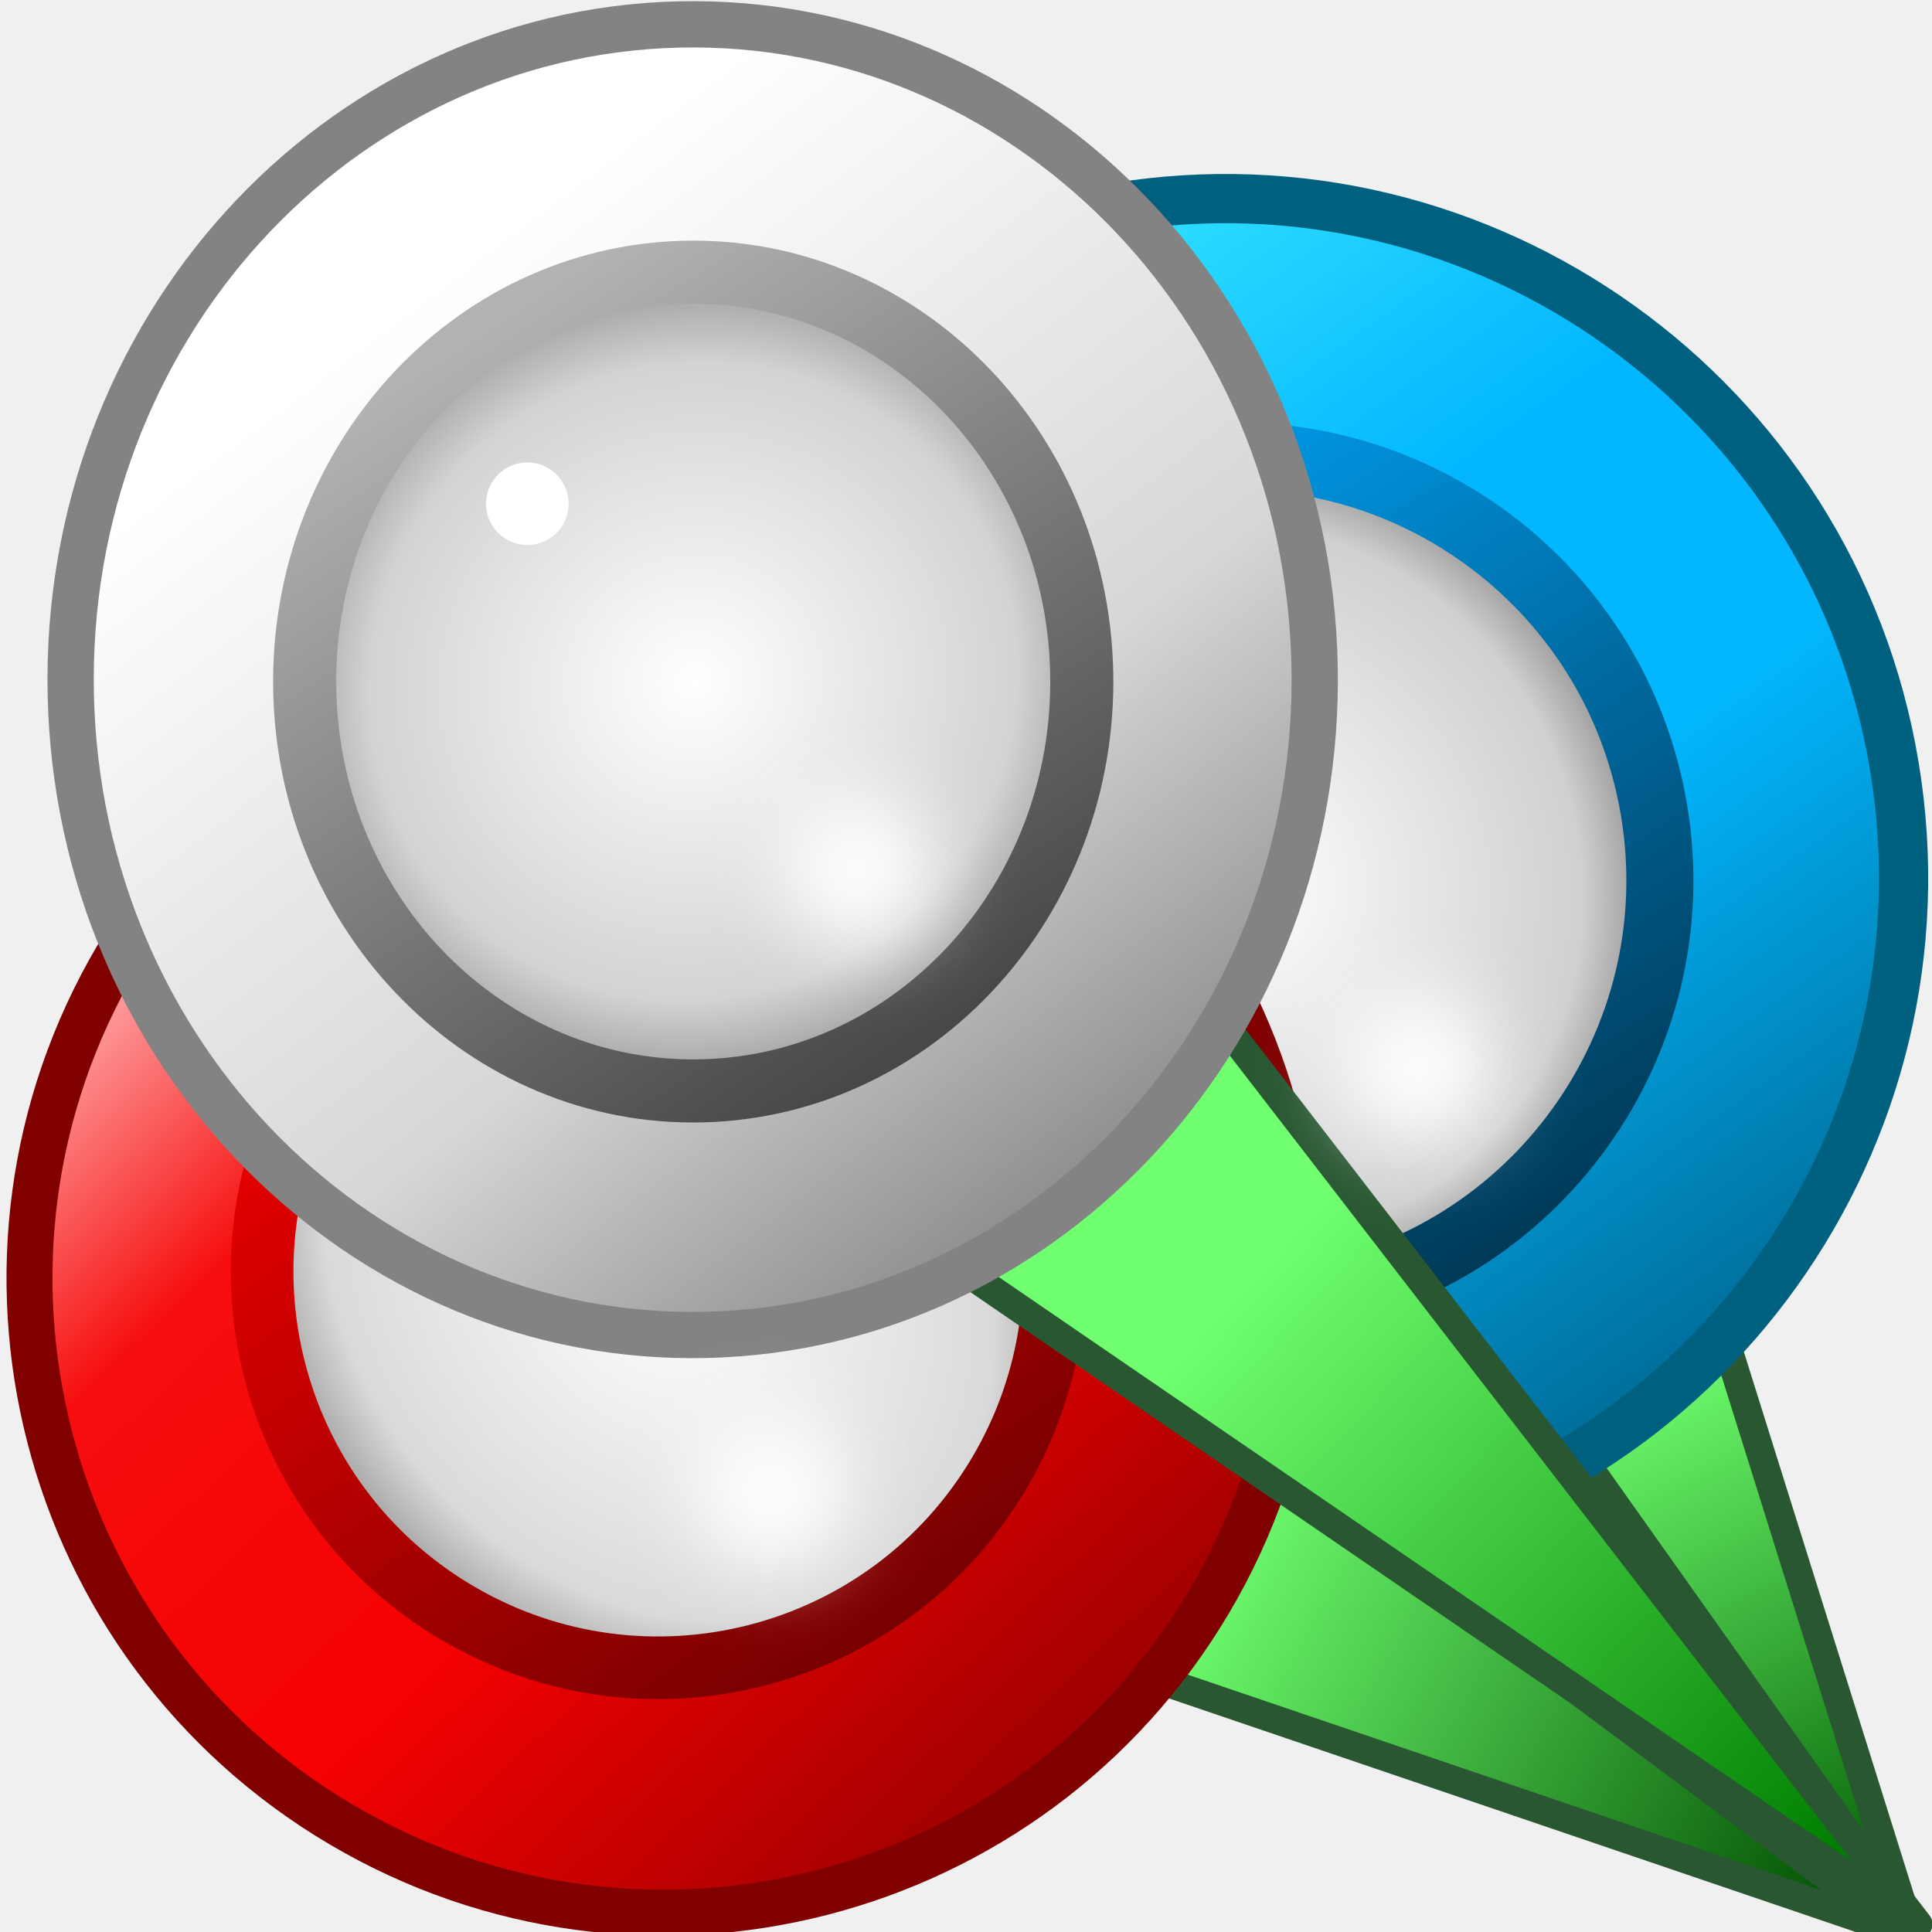
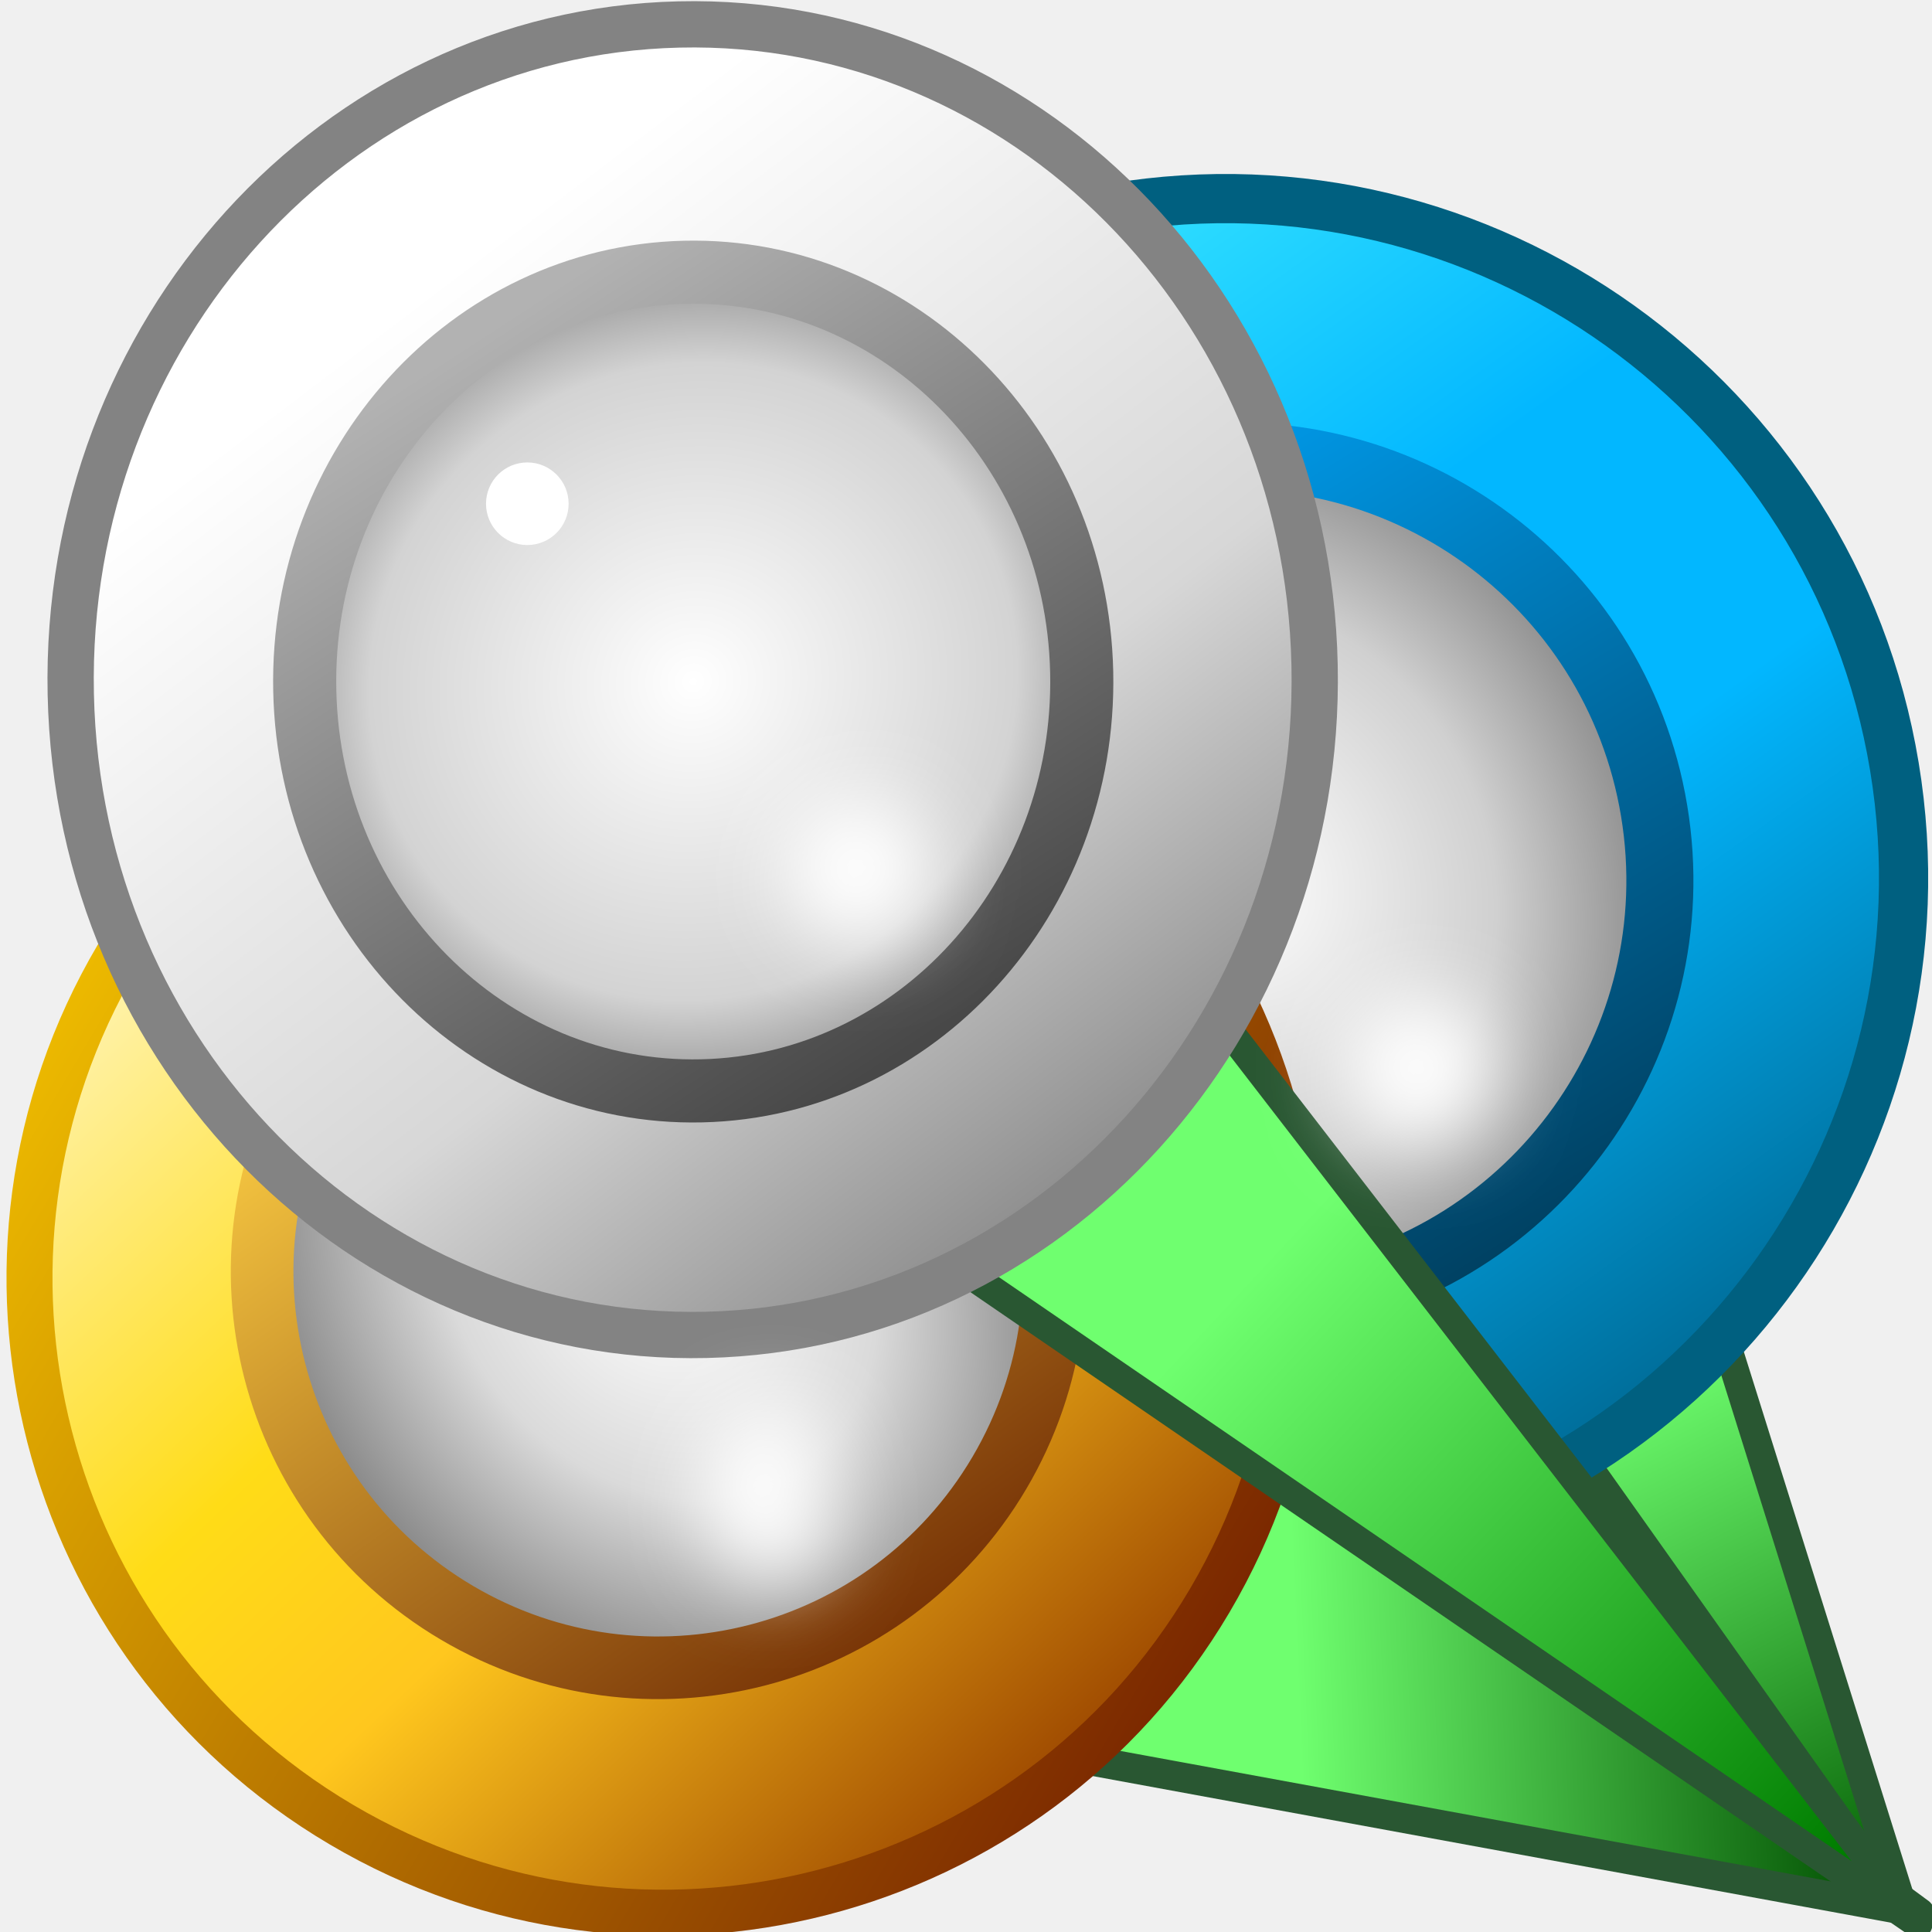
<svg xmlns="http://www.w3.org/2000/svg" xmlns:xlink="http://www.w3.org/1999/xlink" width="64mm" height="64mm" viewBox="0 0 64 64">
  <defs>
+     <linearGradient id="m">
+       <stop offset="0" stop-color="#7b2800" />
+       <stop offset="1" stop-color="#ecb900" />
+     </linearGradient>
    <linearGradient id="l">
-       <stop offset="0" stop-color="#ef0000" />
-       <stop offset="1" stop-color="#6a0000" />
+       <stop offset="0" stop-color="#ffd145" />
+       <stop offset="1" stop-color="#6a2400" />
    </linearGradient>
    <linearGradient id="k">
      <stop offset="0" stop-color="#009dee" />
      <stop offset="1" stop-color="#003753" />
    </linearGradient>
    <linearGradient id="j">
      <stop offset="0" stop-color="#b2b2b2" />
      <stop offset="1" stop-color="#484848" />
    </linearGradient>
    <linearGradient id="i">
      <stop offset="0" stop-color="#6fff6f" />
      <stop offset="1" stop-color="#005800" />
    </linearGradient>
    <linearGradient id="h">
      <stop offset="0" stop-color="#6fff6f" />
      <stop offset="1" stop-color="#004d00" />
    </linearGradient>
    <linearGradient id="g">
      <stop offset="0" stop-color="#fff" />
-       <stop offset=".719" stop-color="#dadada" />
-       <stop offset="1" stop-color="#7b7b7b" />
+       <stop offset=".468" stop-color="#dadada" />
+       <stop offset="1" stop-color="#6e6e6e" />
    </linearGradient>
    <linearGradient id="f">
      <stop offset="0" stop-color="#fff" />
-       <stop offset=".747" stop-color="#d0d0d0" />
+       <stop offset=".513" stop-color="#d0d0d0" />
      <stop offset="1" stop-color="#676767" />
    </linearGradient>
    <linearGradient id="e">
      <stop offset="0" stop-color="#fff" />
      <stop offset=".741" stop-color="#d3d3d3" />
      <stop offset=".994" stop-color="#8e8e8e" />
    </linearGradient>
    <linearGradient id="d">
      <stop offset=".253" stop-color="#6fff6f" />
      <stop offset="1" stop-color="#007d00" />
    </linearGradient>
    <linearGradient id="c">
-       <stop offset="0" stop-color="#ffb7b7" />
-       <stop offset=".253" stop-color="#f60e0e" />
-       <stop offset=".595" stop-color="#f50101" />
-       <stop offset="1" stop-color="#9d0000" />
+       <stop offset="0" stop-color="#fff4b7" />
+       <stop offset=".388" stop-color="#ffdc17" />
+       <stop offset=".595" stop-color="#ffc71e" />
+       <stop offset="1" stop-color="#9d4800" />
    </linearGradient>
    <linearGradient id="b">
      <stop offset="0" stop-color="#3deaff" />
      <stop offset=".374" stop-color="#02b7ff" />
      <stop offset=".615" stop-color="#02b7ff" />
      <stop offset="1" stop-color="#006d99" />
    </linearGradient>
    <linearGradient id="a">
      <stop offset=".142" stop-color="#fff" />
      <stop offset=".669" stop-color="#d7d7d7" />
      <stop offset="1" stop-color="#8d8d8d" />
    </linearGradient>
-     <linearGradient xlink:href="#a" id="v" x1="10.148" y1="5.12" x2="35.432" y2="39.969" gradientUnits="userSpaceOnUse" />
-     <linearGradient xlink:href="#b" id="n" x1="23.651" y1="14.587" x2="43.913" y2="55.855" gradientUnits="userSpaceOnUse" />
-     <linearGradient xlink:href="#c" id="r" x1="-20.459" y1="-18.821" x2="-60.891" y2="-30.538" gradientUnits="userSpaceOnUse" />
-     <linearGradient xlink:href="#d" id="u" x1="34.063" y1="36.533" x2="60.969" y2="61.622" gradientUnits="userSpaceOnUse" />
-     <linearGradient xlink:href="#h" id="q" x1="40.025" y1="51.3" x2="61.612" y2="63.024" gradientUnits="userSpaceOnUse" />
-     <linearGradient xlink:href="#i" id="m" x1="54.059" y1="45.594" x2="62.957" y2="63.336" gradientUnits="userSpaceOnUse" />
-     <linearGradient xlink:href="#j" id="x" x1="15.555" y1="11.552" x2="30.07" y2="35.01" gradientUnits="userSpaceOnUse" />
-     <linearGradient xlink:href="#k" id="p" x1="28.995" y1="22.531" x2="40.975" y2="50.64" gradientUnits="userSpaceOnUse" />
-     <linearGradient xlink:href="#l" id="t" x1="-28.175" y1="-18.696" x2="-56.278" y2="-31.224" gradientUnits="userSpaceOnUse" />
-     <radialGradient xlink:href="#e" id="w" cx="22.484" cy="23.108" fx="22.484" fy="23.108" r="13.917" gradientTransform="matrix(.54506 .85524 -.88595 .5605 30.701 -9.074)" gradientUnits="userSpaceOnUse" />
-     <radialGradient xlink:href="#f" id="o" cx="35.62" cy="35.459" fx="35.62" fy="35.459" r="15.154" gradientUnits="userSpaceOnUse" gradientTransform="matrix(.35334 1.0018 -.94306 .33262 56.474 -12.02)" />
-     <radialGradient xlink:href="#g" id="s" cx="-40.187" cy="-25.201" fx="-40.187" fy="-25.201" r="14.157" gradientUnits="userSpaceOnUse" gradientTransform="matrix(-1.13663 -.42546 .35057 -.93654 -77.03 -65.9)" />
-     <filter id="y" x="-.621" y="-.621" width="2.241" height="2.241" color-interpolation-filters="sRGB">
-       <feGaussianBlur stdDeviation=".707" />
-     </filter>
-     <filter id="z" x="-.621" y="-.621" width="2.241" height="2.241" color-interpolation-filters="sRGB">
-       <feGaussianBlur stdDeviation=".707" />
-     </filter>
+     <linearGradient xlink:href="#a" id="x" x1="10.148" y1="5.12" x2="35.432" y2="39.969" gradientUnits="userSpaceOnUse" />
+     <linearGradient xlink:href="#b" id="o" x1="23.651" y1="14.587" x2="43.913" y2="55.855" gradientUnits="userSpaceOnUse" />
+     <linearGradient xlink:href="#c" id="s" x1="-20.459" y1="-18.821" x2="-60.891" y2="-30.538" gradientUnits="userSpaceOnUse" />
+     <linearGradient xlink:href="#d" id="w" x1="34.063" y1="36.533" x2="60.969" y2="61.622" gradientUnits="userSpaceOnUse" />
+     <linearGradient xlink:href="#h" id="r" x1="40.025" y1="51.3" x2="61.612" y2="63.024" gradientUnits="userSpaceOnUse" gradientTransform="matrix(.66382 -.33402 .43012 1.41934 -5.78 -6.461)" />
+     <linearGradient xlink:href="#i" id="n" x1="54.059" y1="45.594" x2="62.957" y2="63.336" gradientUnits="userSpaceOnUse" />
+     <linearGradient xlink:href="#j" id="z" x1="15.555" y1="11.552" x2="30.07" y2="35.01" gradientUnits="userSpaceOnUse" />
+     <linearGradient xlink:href="#k" id="q" x1="28.995" y1="22.531" x2="41.349" y2="53.158" gradientUnits="userSpaceOnUse" />
+     <linearGradient xlink:href="#l" id="v" x1="-28.175" y1="-18.696" x2="-56.278" y2="-31.224" gradientUnits="userSpaceOnUse" />
+     <linearGradient xlink:href="#m" id="t" x1="-62.22" y1="-25.308" x2="-18.692" y2="-25.308" gradientUnits="userSpaceOnUse" />
+     <radialGradient xlink:href="#e" id="y" cx="22.484" cy="23.108" fx="22.484" fy="23.108" r="13.917" gradientTransform="matrix(.54506 .85524 -.88595 .5605 30.701 -9.074)" gradientUnits="userSpaceOnUse" />
+     <radialGradient xlink:href="#f" id="p" cx="35.62" cy="35.459" fx="35.62" fy="35.459" r="15.154" gradientUnits="userSpaceOnUse" gradientTransform="matrix(.37807 1.16796 -1.0244 .3316 58.477 -17.902)" />
+     <radialGradient xlink:href="#g" id="u" cx="-40.187" cy="-25.201" fx="-40.187" fy="-25.201" r="14.157" gradientUnits="userSpaceOnUse" gradientTransform="matrix(-1.13663 -.42546 .35057 -.93654 -77.03 -65.9)" />
    <filter id="A" x="-.621" y="-.621" width="2.241" height="2.241" color-interpolation-filters="sRGB">
      <feGaussianBlur stdDeviation=".707" />
    </filter>
+     <filter id="B" x="-.663" y="-.535" width="2.325" height="2.069" color-interpolation-filters="sRGB">
+       <feGaussianBlur stdDeviation="0.707 0.726" />
+     </filter>
+     <filter id="C" x="-.621" y="-.621" width="2.241" height="2.241" color-interpolation-filters="sRGB">
+       <feGaussianBlur stdDeviation=".707" />
+     </filter>
  </defs>
-   <path d="M63.11 63.396 51.699 27.01l-10.845 4.995Z" fill="url(#m)" stroke="#295732" stroke-width=".945" stroke-linecap="round" stroke-linejoin="round" />
-   <circle cx="35.273" cy="35.309" transform="rotate(-9.414)" r="22.482" fill="url(#n)" stroke="#006080" stroke-width="1.63" stroke-linecap="round" stroke-linejoin="round" />
-   <circle cx="35.62" cy="35.459" r="14.044" transform="rotate(-9.414)" fill="url(#o)" stroke="url(#p)" stroke-width="2.221" stroke-linecap="round" stroke-linejoin="round" />
-   <path d="M63.015 64.026 32.446 41.232l-5.86 10.402Z" fill="url(#q)" stroke="#295732" stroke-width=".945" stroke-linecap="round" stroke-linejoin="round" />
-   <circle cx="-40.456" cy="-25.308" r="21.002" transform="rotate(-149.458)" fill="url(#r)" stroke="maroon" stroke-width="1.523" stroke-linecap="round" stroke-linejoin="round" />
-   <circle cx="-40.187" cy="-25.201" r="13.12" transform="rotate(-149.458)" fill="url(#s)" stroke="url(#t)" stroke-width="2.075" stroke-linecap="round" stroke-linejoin="round" />
-   <path d="M63.544 63.74 40.246 33.555l-8.446 8.44Z" fill="url(#u)" stroke="#295732" stroke-width=".945" stroke-linecap="round" stroke-linejoin="round" />
-   <ellipse cx="22.467" cy="23.045" transform="rotate(-1.339) skewX(-.133)" rx="20.607" ry="21.709" fill="url(#v)" stroke="#838383" stroke-width="1.533" stroke-linecap="round" stroke-linejoin="round" />
-   <ellipse cx="22.484" cy="23.108" transform="rotate(-1.339) skewX(-.133)" rx="12.872" ry="13.561" fill="url(#w)" stroke="url(#x)" stroke-width="2.09" stroke-linecap="round" stroke-linejoin="round" />
+   <path d="M63.11 63.396 51.699 27.01l-10.845 4.995Z" fill="url(#n)" stroke="#295732" stroke-width=".945" stroke-linecap="round" stroke-linejoin="round" />
+   <circle cx="35.273" cy="35.309" transform="rotate(-9.414)" r="22.482" fill="url(#o)" stroke="#006080" stroke-width="1.63" stroke-linecap="round" stroke-linejoin="round" />
+   <circle cx="35.62" cy="35.459" r="14.044" transform="rotate(-9.414)" fill="url(#p)" stroke="url(#q)" stroke-width="2.221" stroke-linecap="round" stroke-linejoin="round" />
+   <path d="M63.59 63.365 33.495 41.223l.584 16.722Z" fill="url(#r)" stroke="#295732" stroke-width=".985" stroke-linecap="round" stroke-linejoin="round" />
+   <circle cx="-40.456" cy="-25.308" r="21.002" transform="rotate(-149.458)" fill="url(#s)" stroke="url(#t)" stroke-width="1.523" stroke-linecap="round" stroke-linejoin="round" />
+   <circle cx="-40.187" cy="-25.201" r="13.12" transform="rotate(-149.458)" fill="url(#u)" stroke="url(#v)" stroke-width="2.075" stroke-linecap="round" stroke-linejoin="round" />
+   <path d="M63.544 63.74 40.246 33.555l-8.446 8.44Z" fill="url(#w)" stroke="#295732" stroke-width=".945" stroke-linecap="round" stroke-linejoin="round" />
+   <ellipse cx="22.467" cy="23.045" transform="rotate(-1.339) skewX(-.133)" rx="20.607" ry="21.709" fill="url(#x)" stroke="#838383" stroke-width="1.533" stroke-linecap="round" stroke-linejoin="round" />
+   <ellipse cx="22.484" cy="23.108" transform="rotate(-1.339) skewX(-.133)" rx="12.872" ry="13.561" fill="url(#y)" stroke="url(#z)" stroke-width="2.09" stroke-linecap="round" stroke-linejoin="round" />
  <circle cx="17.468" cy="16.687" r="1.368" fill="#fff" />
-   <circle style="mix-blend-mode:normal" cx="29.039" cy="29.412" r="1.368" transform="matrix(1.79036 0 0 1.79036 -23.577 -23.832)" fill="#fff" filter="url(#y)" />
-   <circle style="mix-blend-mode:normal" cx="29.039" cy="29.412" r="1.368" transform="matrix(1.79036 0 0 1.79036 -26.424 -3.209)" fill="#fff" filter="url(#z)" />
-   <circle style="mix-blend-mode:normal" cx="29.039" cy="29.412" r="1.368" transform="matrix(1.79036 0 0 1.79036 -4.998 -17.249)" fill="#fff" filter="url(#A)" />
+   <circle style="mix-blend-mode:normal" cx="29.039" cy="29.412" r="1.368" transform="matrix(1.79036 0 0 1.79036 -23.577 -23.832)" fill="#fff" filter="url(#A)" />
+   <path style="mix-blend-mode:normal" transform="matrix(1.79036 0 0 1.79036 -26.424 -3.209)" d="M30.32 29.412a1.28 1.63 0 0 1-1.159 1.623 1.28 1.63 0 0 1-1.38-1.314 1.28 1.63 0 0 1 .898-1.872 1.28 1.63 0 0 1 1.549.958l-1.189.605z" fill="#fff" filter="url(#B)" />
+   <circle style="mix-blend-mode:normal" cx="29.039" cy="29.412" r="1.368" transform="matrix(1.79036 0 0 1.79036 -4.998 -17.249)" fill="#fff" filter="url(#C)" />
</svg>
